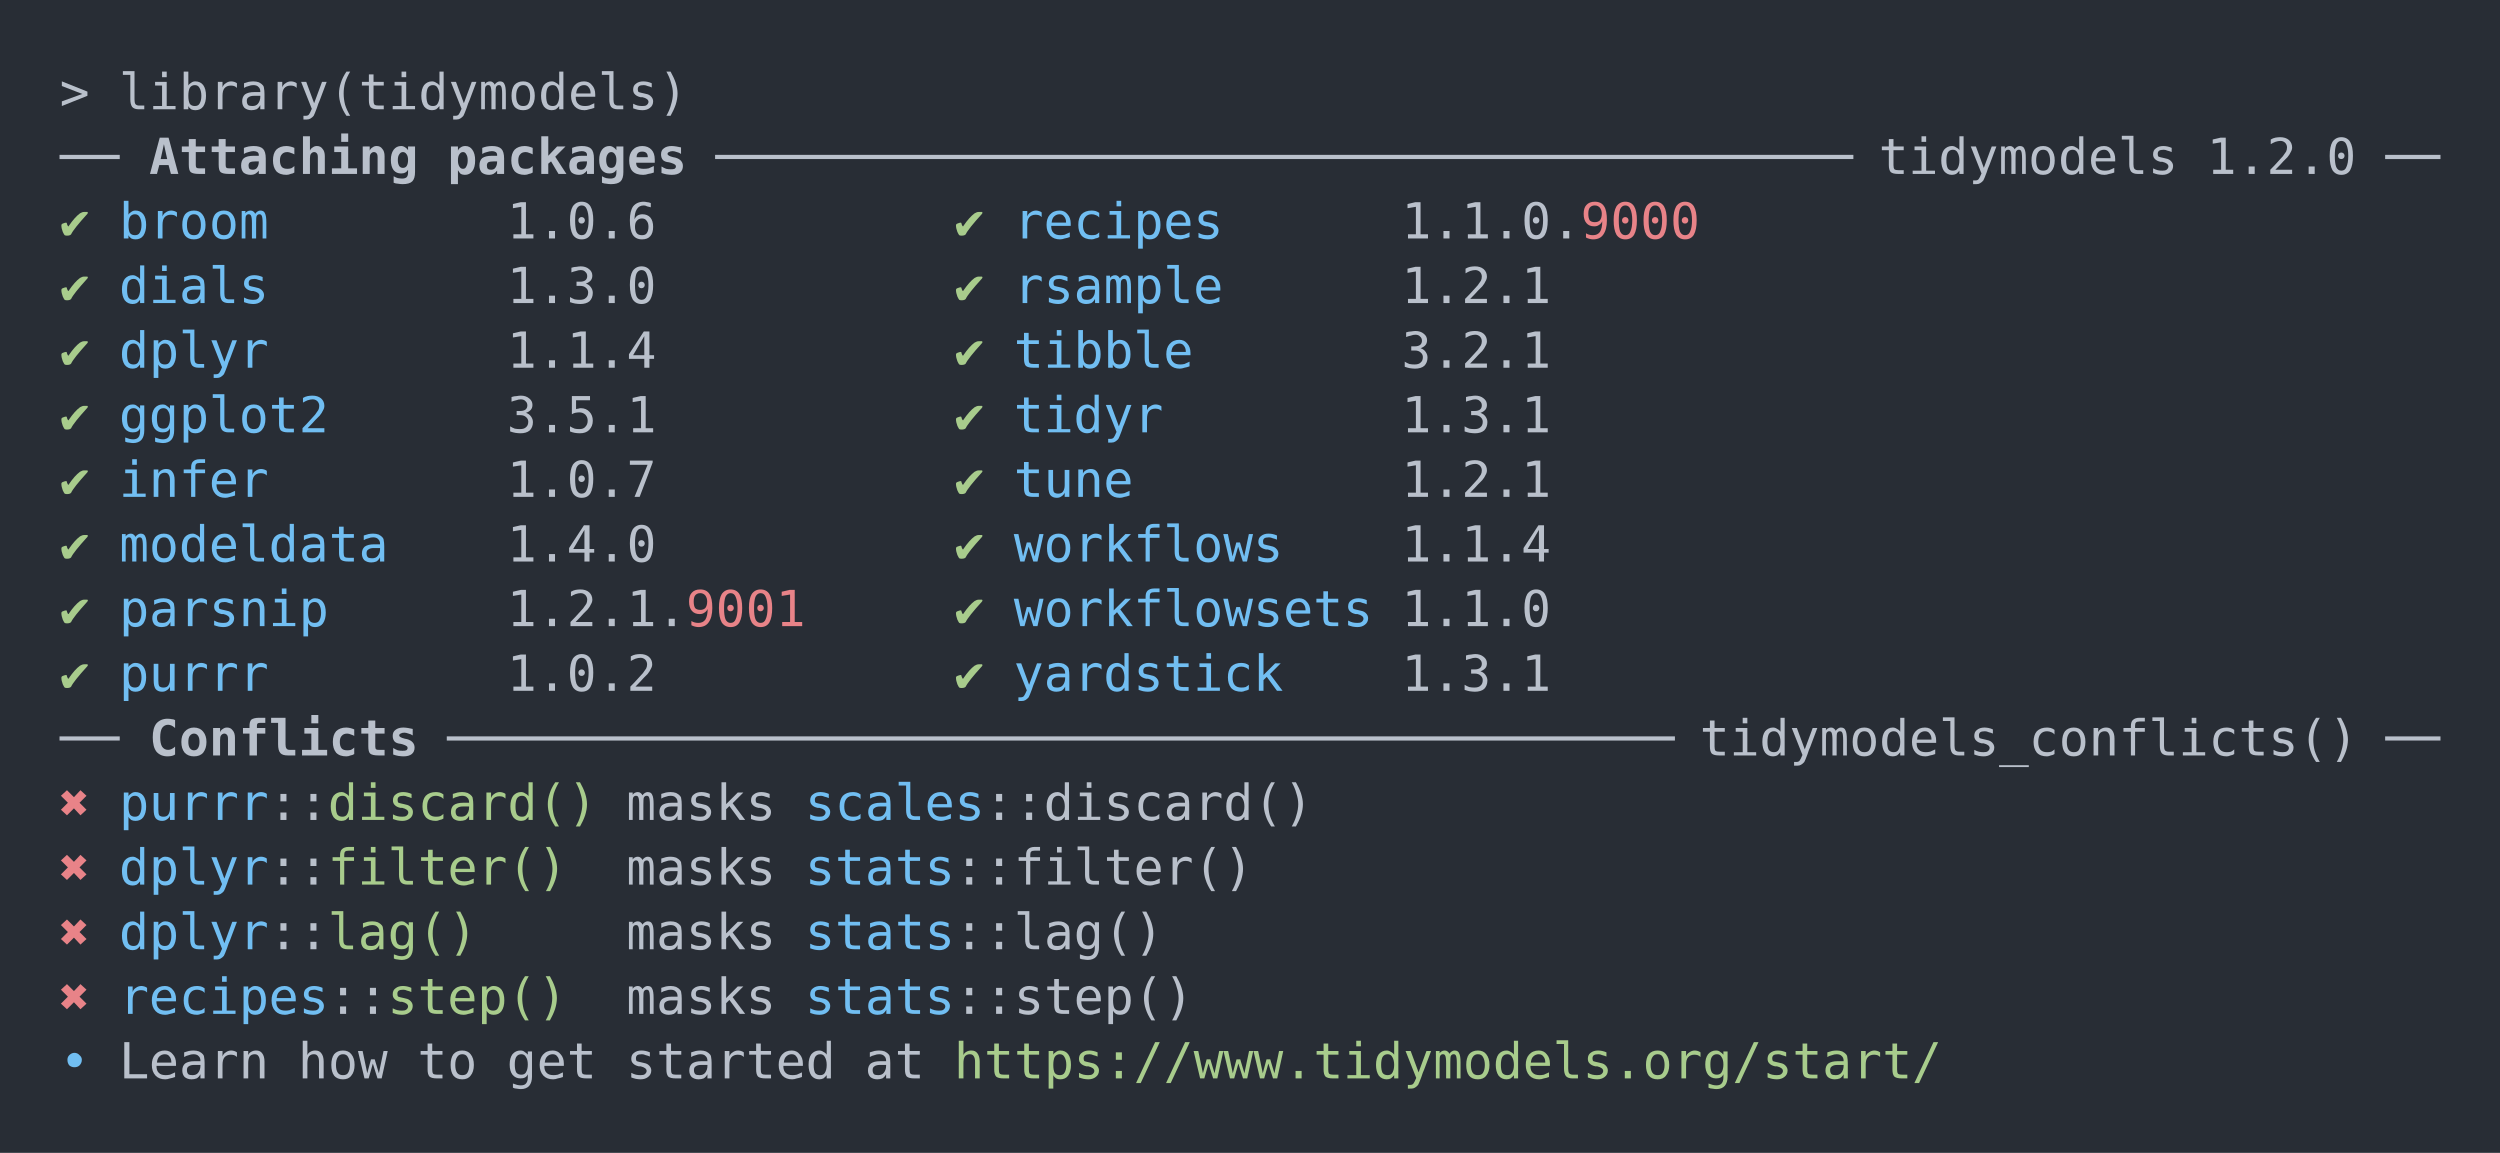
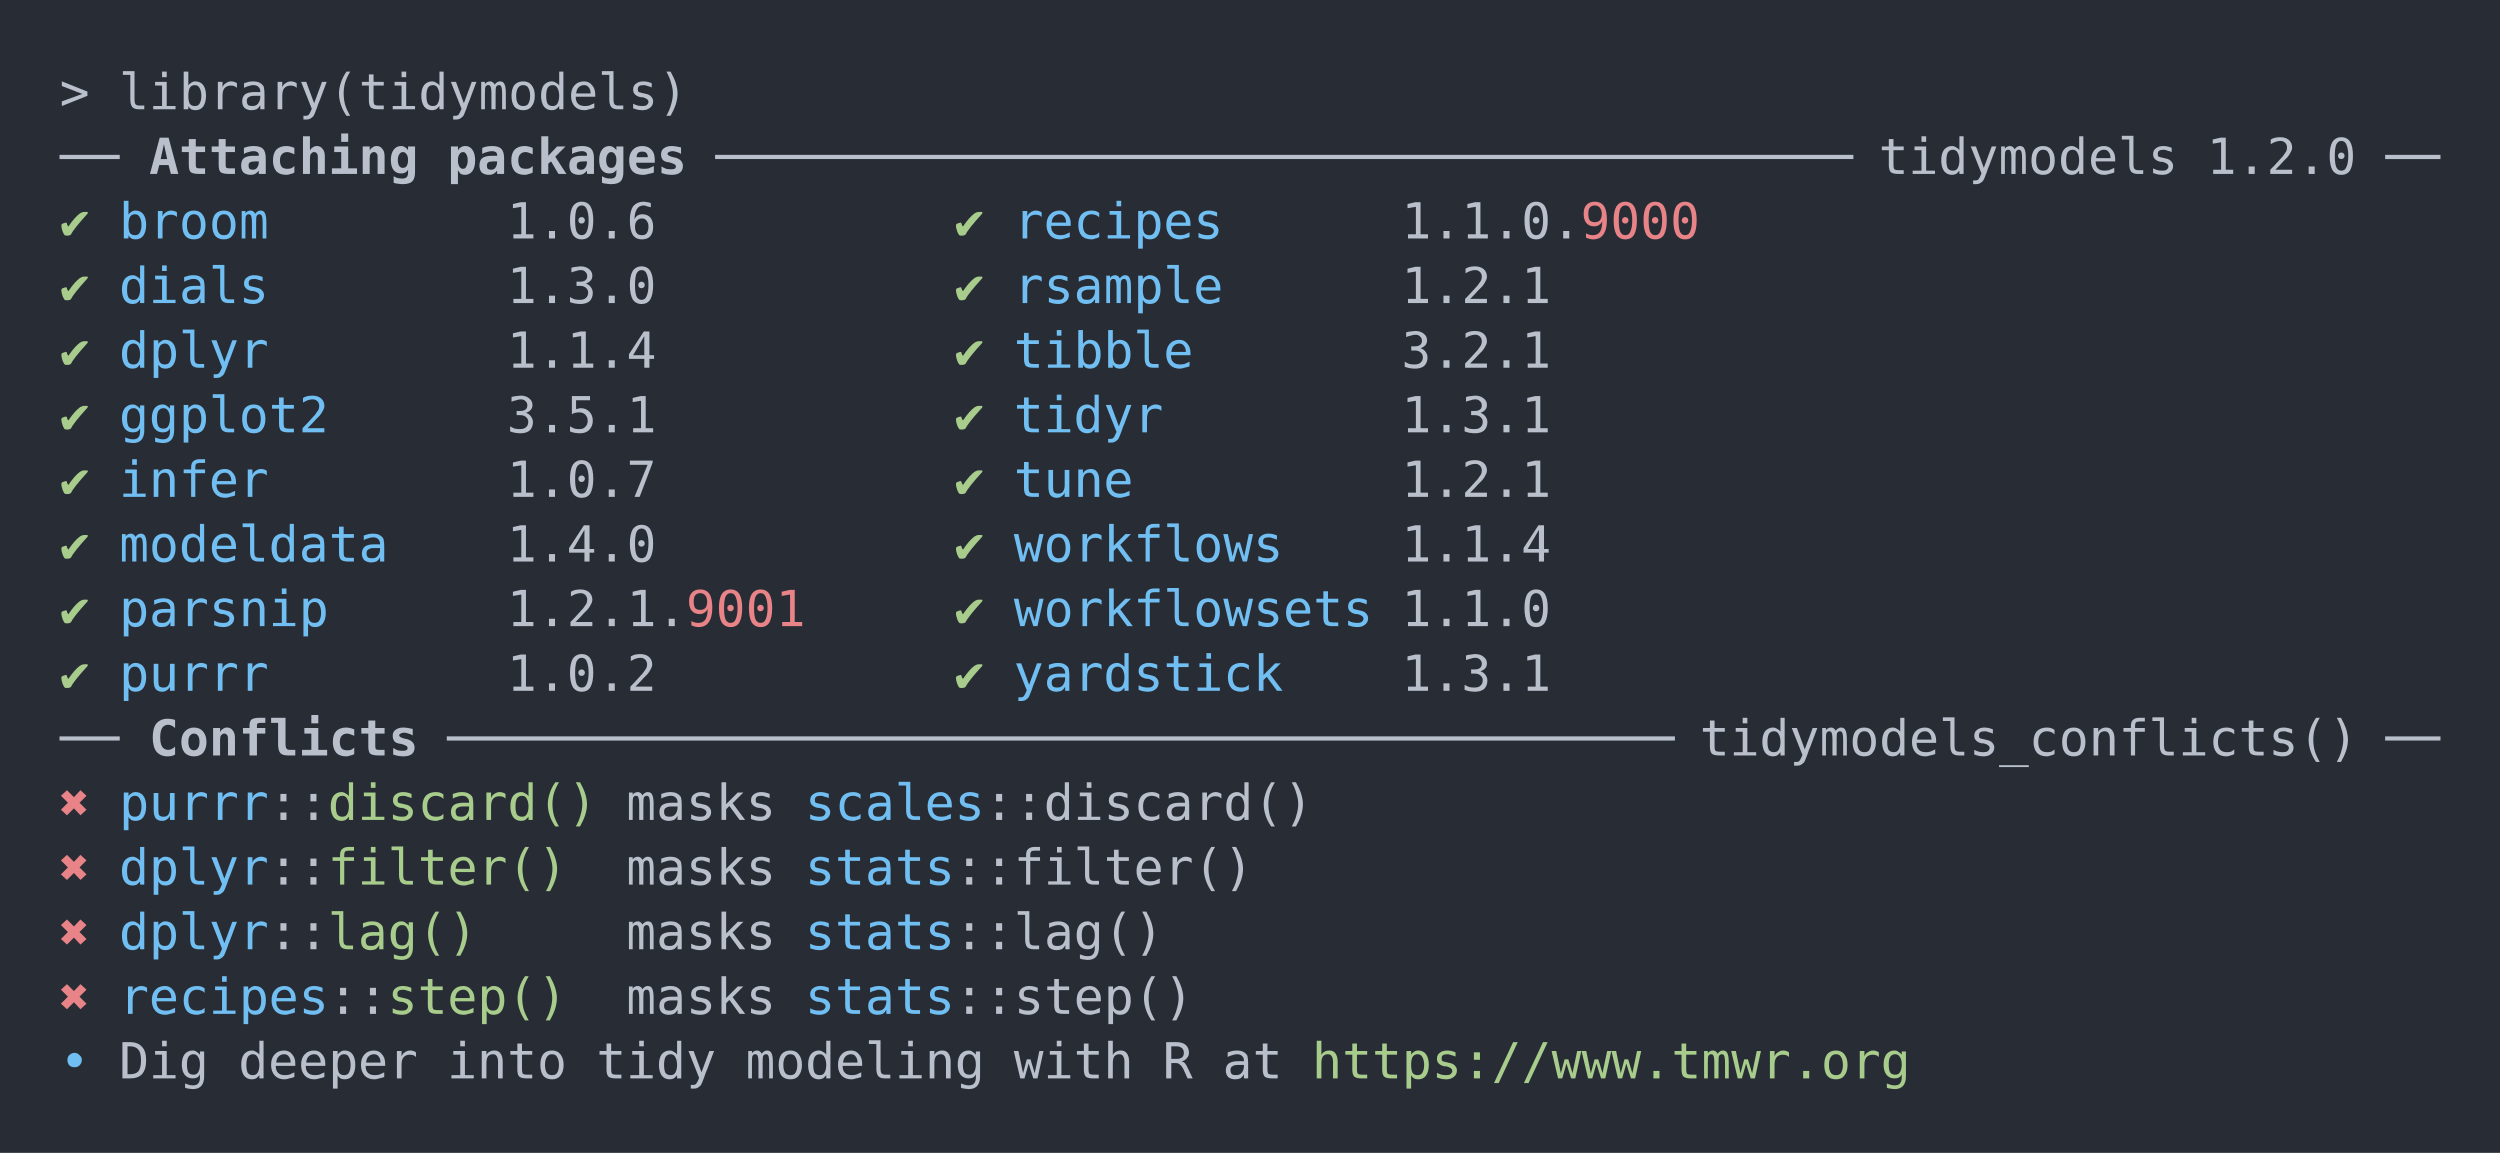
<svg xmlns="http://www.w3.org/2000/svg" xmlns:xlink="http://www.w3.org/1999/xlink" width="840" height="387.36">
  <rect width="840" height="387.36" rx="0" ry="0" class="a" />
  <svg height="347.36" viewBox="0 0 80 34.736" width="800" x="20" y="20">
    <style>.a{fill:rgb(40,45,53)}.b{font-family:'Fira Code',Monaco,Consolas,Menlo,'Bitstream Vera Sans Mono','Powerline Symbols',monospace}.c{fill:transparent}.d{fill:rgb(185,192,203);white-space:pre}.e{fill:rgb(185,192,203);font-weight:bold;white-space:pre}.f{fill:rgb(168,204,140);white-space:pre}.g{fill:rgb(113,190,242);white-space:pre}.h{fill:rgb(232,131,136);white-space:pre}</style>
    <g font-family="'Fira Code',Monaco,Consolas,Menlo,'Bitstream Vera Sans Mono','Powerline Symbols',monospace" font-size="1.67" class="b">
      <defs>
        <symbol id="a">
          <rect height="16" width="80" x="0" y="0" class="c" />
        </symbol>
      </defs>
      <rect height="34.736" width="80" class="a" />
      <svg x="0" y="0" width="80">
        <svg x="0">
          <use xlink:href="#a" />
          <text font-size="1.67" x="0" y="1.67" class="d">&gt;</text>
          <text font-size="1.67" x="2.004" y="1.67" class="d">library(tidymodels)</text>
          <text font-size="1.67" x="0" y="3.841" class="d">──</text>
          <text font-size="1.67" x="3.006" y="3.841" class="e">Attaching</text>
          <text font-size="1.67" x="13.026" y="3.841" class="e">packages</text>
          <text font-size="1.67" x="22.044" y="3.841" class="d">──────────────────────────────────────</text>
          <text font-size="1.67" x="61.122" y="3.841" class="d">tidymodels</text>
          <text font-size="1.67" x="72.144" y="3.841" class="d">1.2.0</text>
          <text font-size="1.67" x="78.156" y="3.841" class="d">──</text>
          <text font-size="1.67" x="0" y="6.012" class="f">✔</text>
          <text font-size="1.67" x="2.004" y="6.012" class="g">broom</text>
          <text font-size="1.67" x="15.03" y="6.012" class="d">1.0.6</text>
          <text font-size="1.67" x="30.06" y="6.012" class="f">✔</text>
          <text font-size="1.67" x="32.064" y="6.012" class="g">recipes</text>
          <text font-size="1.67" x="45.09" y="6.012" class="d">1.1.0.</text>
          <text font-size="1.67" x="51.102" y="6.012" class="h">9000</text>
          <text font-size="1.67" x="0" y="8.183" class="f">✔</text>
          <text font-size="1.67" x="2.004" y="8.183" class="g">dials</text>
          <text font-size="1.67" x="15.03" y="8.183" class="d">1.3.0</text>
          <text font-size="1.67" x="30.06" y="8.183" class="f">✔</text>
          <text font-size="1.67" x="32.064" y="8.183" class="g">rsample</text>
          <text font-size="1.67" x="45.09" y="8.183" class="d">1.2.1</text>
          <text font-size="1.67" x="0" y="10.354" class="f">✔</text>
          <text font-size="1.67" x="2.004" y="10.354" class="g">dplyr</text>
          <text font-size="1.67" x="15.03" y="10.354" class="d">1.1.4</text>
          <text font-size="1.67" x="30.06" y="10.354" class="f">✔</text>
          <text font-size="1.67" x="32.064" y="10.354" class="g">tibble</text>
          <text font-size="1.67" x="45.09" y="10.354" class="d">3.2.1</text>
          <text font-size="1.67" x="0" y="12.525" class="f">✔</text>
          <text font-size="1.67" x="2.004" y="12.525" class="g">ggplot2</text>
          <text font-size="1.67" x="15.03" y="12.525" class="d">3.5.1</text>
          <text font-size="1.67" x="30.06" y="12.525" class="f">✔</text>
          <text font-size="1.67" x="32.064" y="12.525" class="g">tidyr</text>
          <text font-size="1.67" x="45.09" y="12.525" class="d">1.3.1</text>
          <text font-size="1.67" x="0" y="14.696" class="f">✔</text>
          <text font-size="1.67" x="2.004" y="14.696" class="g">infer</text>
          <text font-size="1.67" x="15.03" y="14.696" class="d">1.0.7</text>
          <text font-size="1.67" x="30.06" y="14.696" class="f">✔</text>
          <text font-size="1.67" x="32.064" y="14.696" class="g">tune</text>
          <text font-size="1.67" x="45.09" y="14.696" class="d">1.2.1</text>
          <text font-size="1.67" x="0" y="16.867" class="f">✔</text>
          <text font-size="1.67" x="2.004" y="16.867" class="g">modeldata</text>
          <text font-size="1.67" x="15.03" y="16.867" class="d">1.4.0</text>
          <text font-size="1.67" x="30.06" y="16.867" class="f">✔</text>
          <text font-size="1.67" x="32.064" y="16.867" class="g">workflows</text>
          <text font-size="1.67" x="45.09" y="16.867" class="d">1.1.4</text>
          <text font-size="1.67" x="0" y="19.038" class="f">✔</text>
          <text font-size="1.67" x="2.004" y="19.038" class="g">parsnip</text>
          <text font-size="1.67" x="15.03" y="19.038" class="d">1.2.1.</text>
          <text font-size="1.67" x="21.042" y="19.038" class="h">9001</text>
          <text font-size="1.67" x="30.06" y="19.038" class="f">✔</text>
          <text font-size="1.67" x="32.064" y="19.038" class="g">workflowsets</text>
          <text font-size="1.67" x="45.09" y="19.038" class="d">1.1.0</text>
          <text font-size="1.67" x="0" y="21.209" class="f">✔</text>
          <text font-size="1.67" x="2.004" y="21.209" class="g">purrr</text>
          <text font-size="1.67" x="15.03" y="21.209" class="d">1.0.2</text>
          <text font-size="1.67" x="30.06" y="21.209" class="f">✔</text>
          <text font-size="1.67" x="32.064" y="21.209" class="g">yardstick</text>
          <text font-size="1.67" x="45.09" y="21.209" class="d">1.3.1</text>
          <text font-size="1.67" x="0" y="23.38" class="d">──</text>
          <text font-size="1.67" x="3.006" y="23.38" class="e">Conflicts</text>
          <text font-size="1.67" x="13.026" y="23.38" class="d">─────────────────────────────────────────</text>
          <text font-size="1.67" x="55.11" y="23.38" class="d">tidymodels_conflicts()</text>
          <text font-size="1.67" x="78.156" y="23.38" class="d">──</text>
          <text font-size="1.67" x="0" y="25.551" class="h">✖</text>
          <text font-size="1.67" x="2.004" y="25.551" class="g">purrr</text>
          <text font-size="1.67" x="7.014" y="25.551" class="d">::</text>
          <text font-size="1.67" x="9.018" y="25.551" class="f">discard()</text>
          <text font-size="1.67" x="19.038" y="25.551" class="d">masks</text>
          <text font-size="1.67" x="25.05" y="25.551" class="g">scales</text>
          <text font-size="1.67" x="31.062" y="25.551" class="d">::discard()</text>
          <text font-size="1.67" x="0" y="27.722" class="h">✖</text>
          <text font-size="1.67" x="2.004" y="27.722" class="g">dplyr</text>
          <text font-size="1.67" x="7.014" y="27.722" class="d">::</text>
          <text font-size="1.67" x="9.018" y="27.722" class="f">filter()</text>
          <text font-size="1.67" x="19.038" y="27.722" class="d">masks</text>
          <text font-size="1.67" x="25.05" y="27.722" class="g">stats</text>
          <text font-size="1.67" x="30.06" y="27.722" class="d">::filter()</text>
          <text font-size="1.67" x="0" y="29.893" class="h">✖</text>
          <text font-size="1.67" x="2.004" y="29.893" class="g">dplyr</text>
          <text font-size="1.67" x="7.014" y="29.893" class="d">::</text>
          <text font-size="1.67" x="9.018" y="29.893" class="f">lag()</text>
          <text font-size="1.67" x="19.038" y="29.893" class="d">masks</text>
          <text font-size="1.67" x="25.05" y="29.893" class="g">stats</text>
          <text font-size="1.67" x="30.06" y="29.893" class="d">::lag()</text>
          <text font-size="1.67" x="0" y="32.064" class="h">✖</text>
          <text font-size="1.67" x="2.004" y="32.064" class="g">recipes</text>
          <text font-size="1.67" x="9.018" y="32.064" class="d">::</text>
          <text font-size="1.67" x="11.022" y="32.064" class="f">step()</text>
          <text font-size="1.67" x="19.038" y="32.064" class="d">masks</text>
          <text font-size="1.67" x="25.05" y="32.064" class="g">stats</text>
          <text font-size="1.67" x="30.06" y="32.064" class="d">::step()</text>
          <text font-size="1.67" x="0" y="34.235" class="g">•</text>
-           <text font-size="1.67" x="2.004" y="34.235" class="d">Learn</text>
-           <text font-size="1.67" x="8.016" y="34.235" class="d">how</text>
-           <text font-size="1.67" x="12.024" y="34.235" class="d">to</text>
-           <text font-size="1.67" x="15.03" y="34.235" class="d">get</text>
-           <text font-size="1.67" x="19.038" y="34.235" class="d">started</text>
-           <text font-size="1.67" x="27.054" y="34.235" class="d">at</text>
-           <text font-size="1.67" x="30.06" y="34.235" class="f">https://www.tidymodels.org/start/</text>
+           <text font-size="1.67" x="2.004" y="34.235" class="d">Dig</text>
+           <text font-size="1.67" x="6.012" y="34.235" class="d">deeper</text>
+           <text font-size="1.67" x="13.026" y="34.235" class="d">into</text>
+           <text font-size="1.67" x="18.036" y="34.235" class="d">tidy</text>
+           <text font-size="1.67" x="23.046" y="34.235" class="d">modeling</text>
+           <text font-size="1.67" x="32.064" y="34.235" class="d">with</text>
+           <text font-size="1.67" x="37.074" y="34.235" class="d">R</text>
+           <text font-size="1.67" x="39.078" y="34.235" class="d">at</text>
+           <text font-size="1.67" x="42.084" y="34.235" class="f">https://www.tmwr.org</text>
        </svg>
      </svg>
    </g>
  </svg>
</svg>
